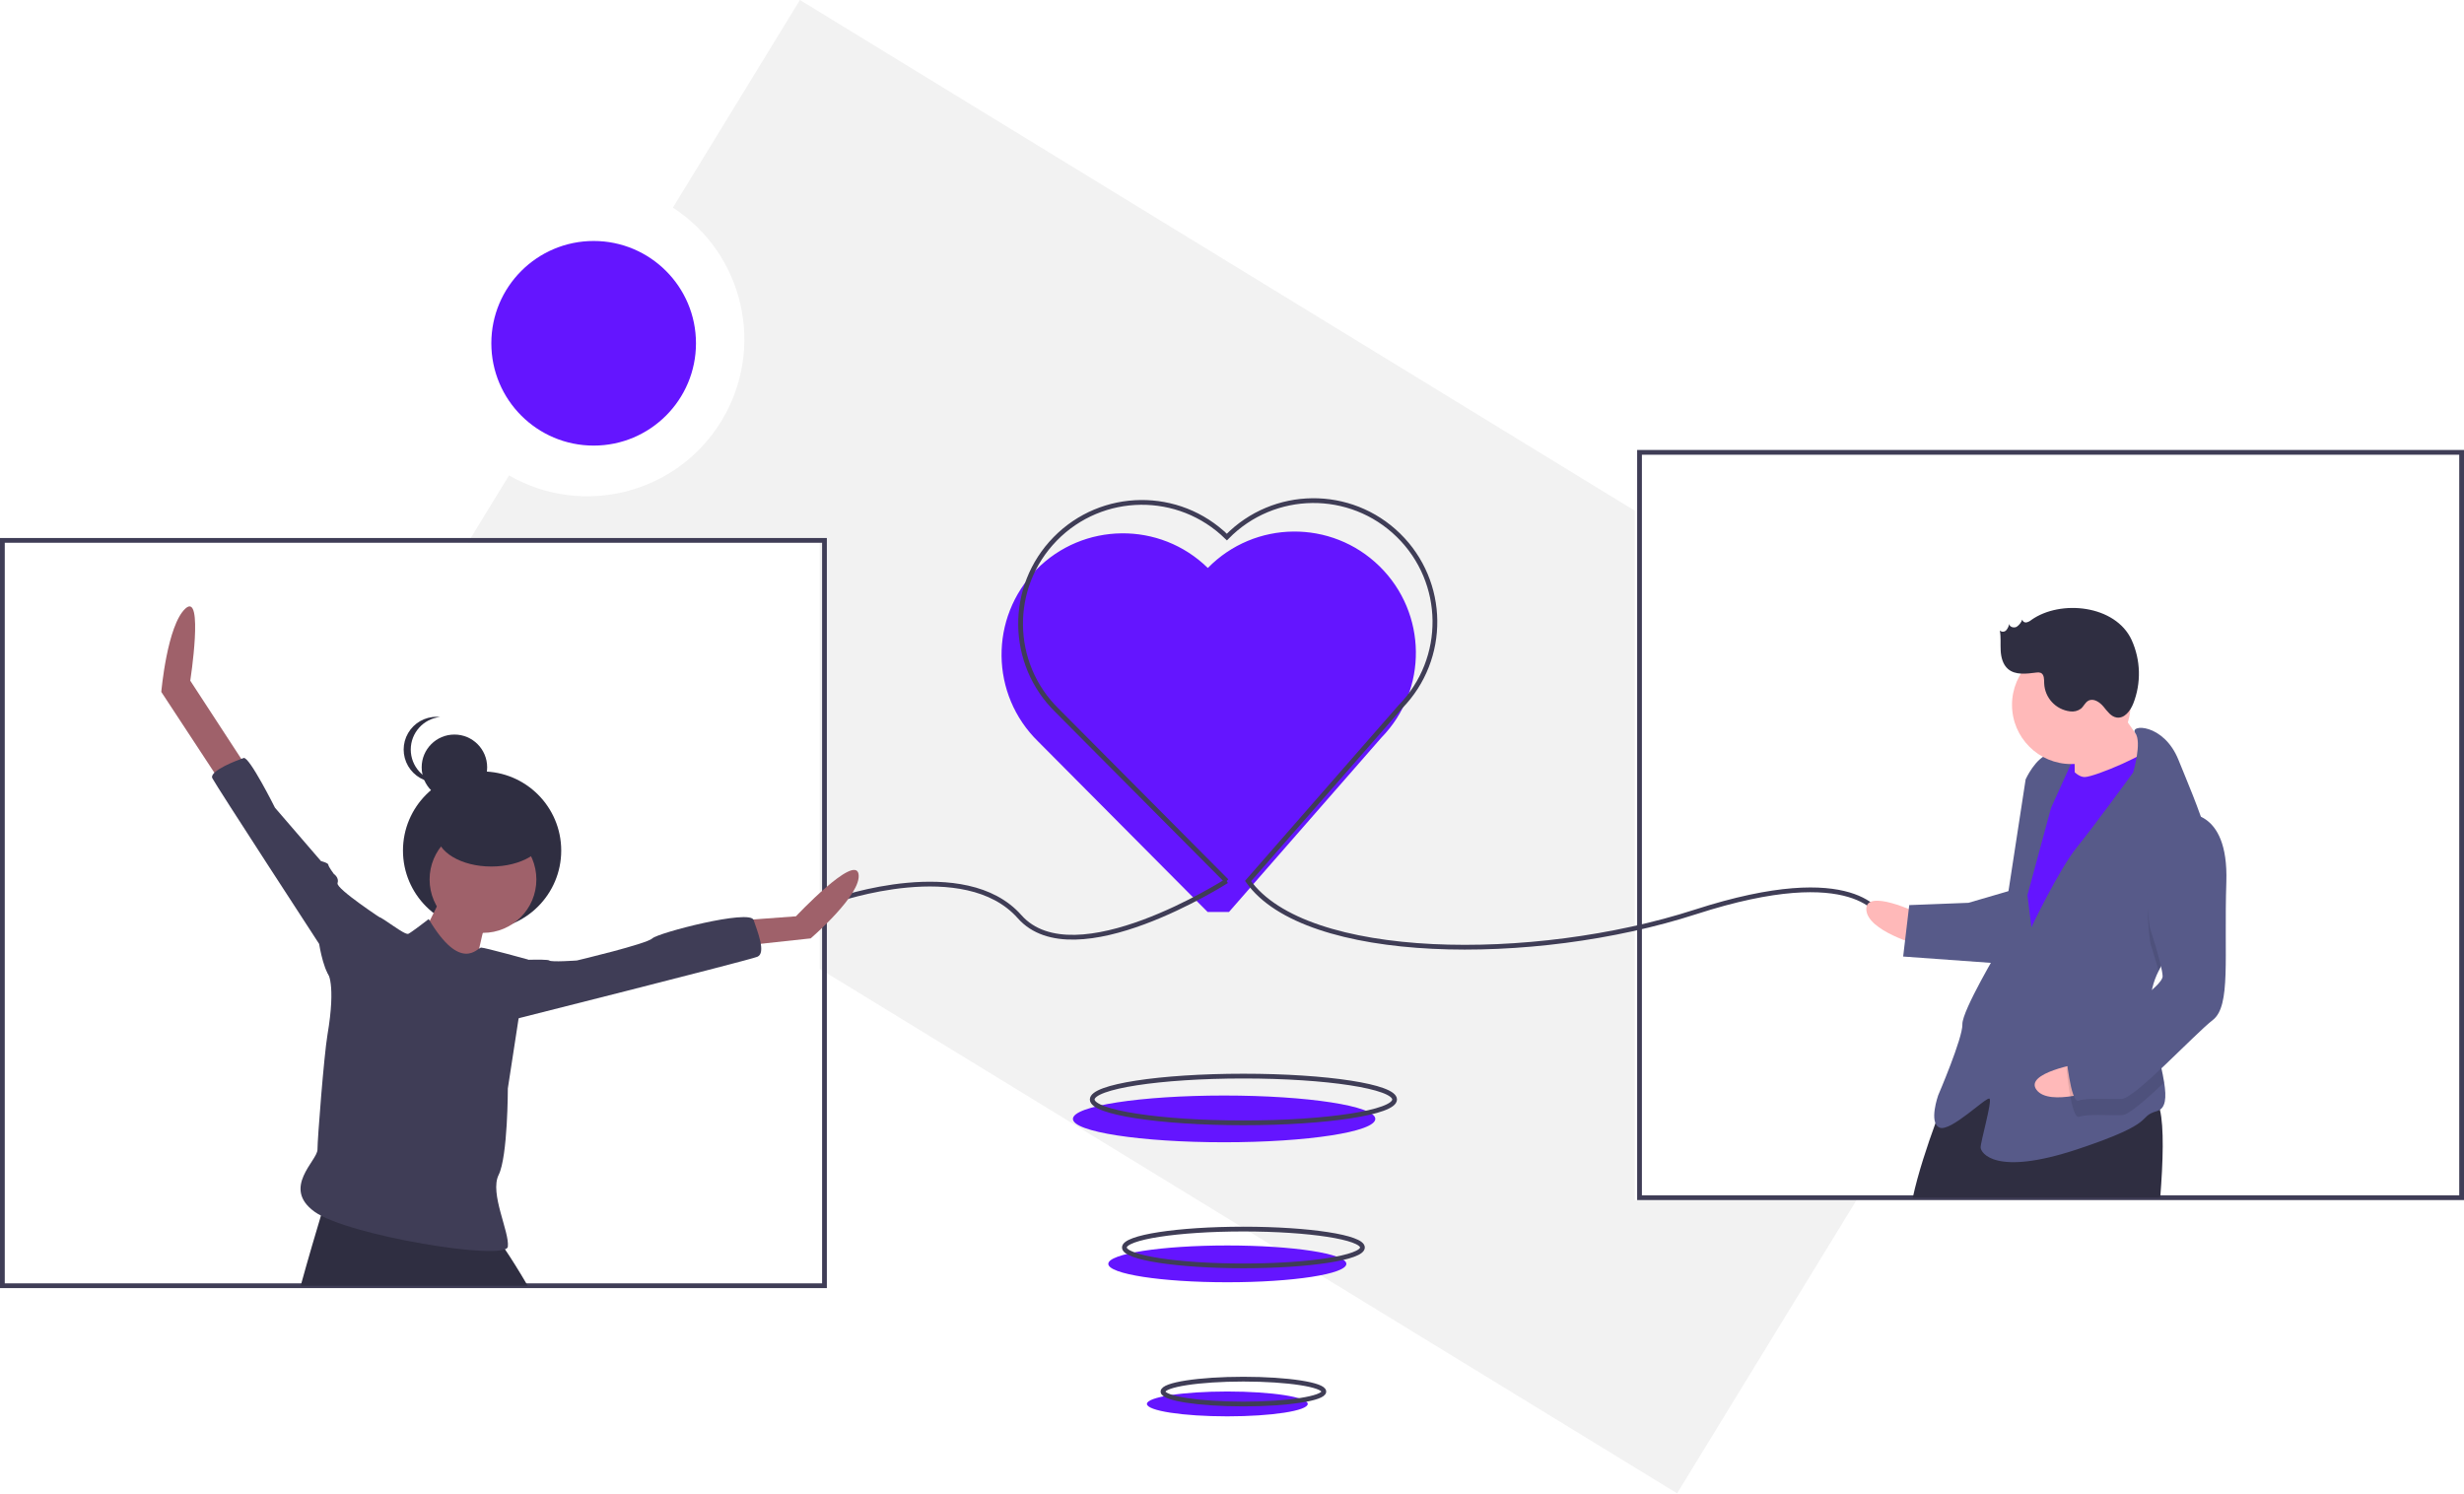
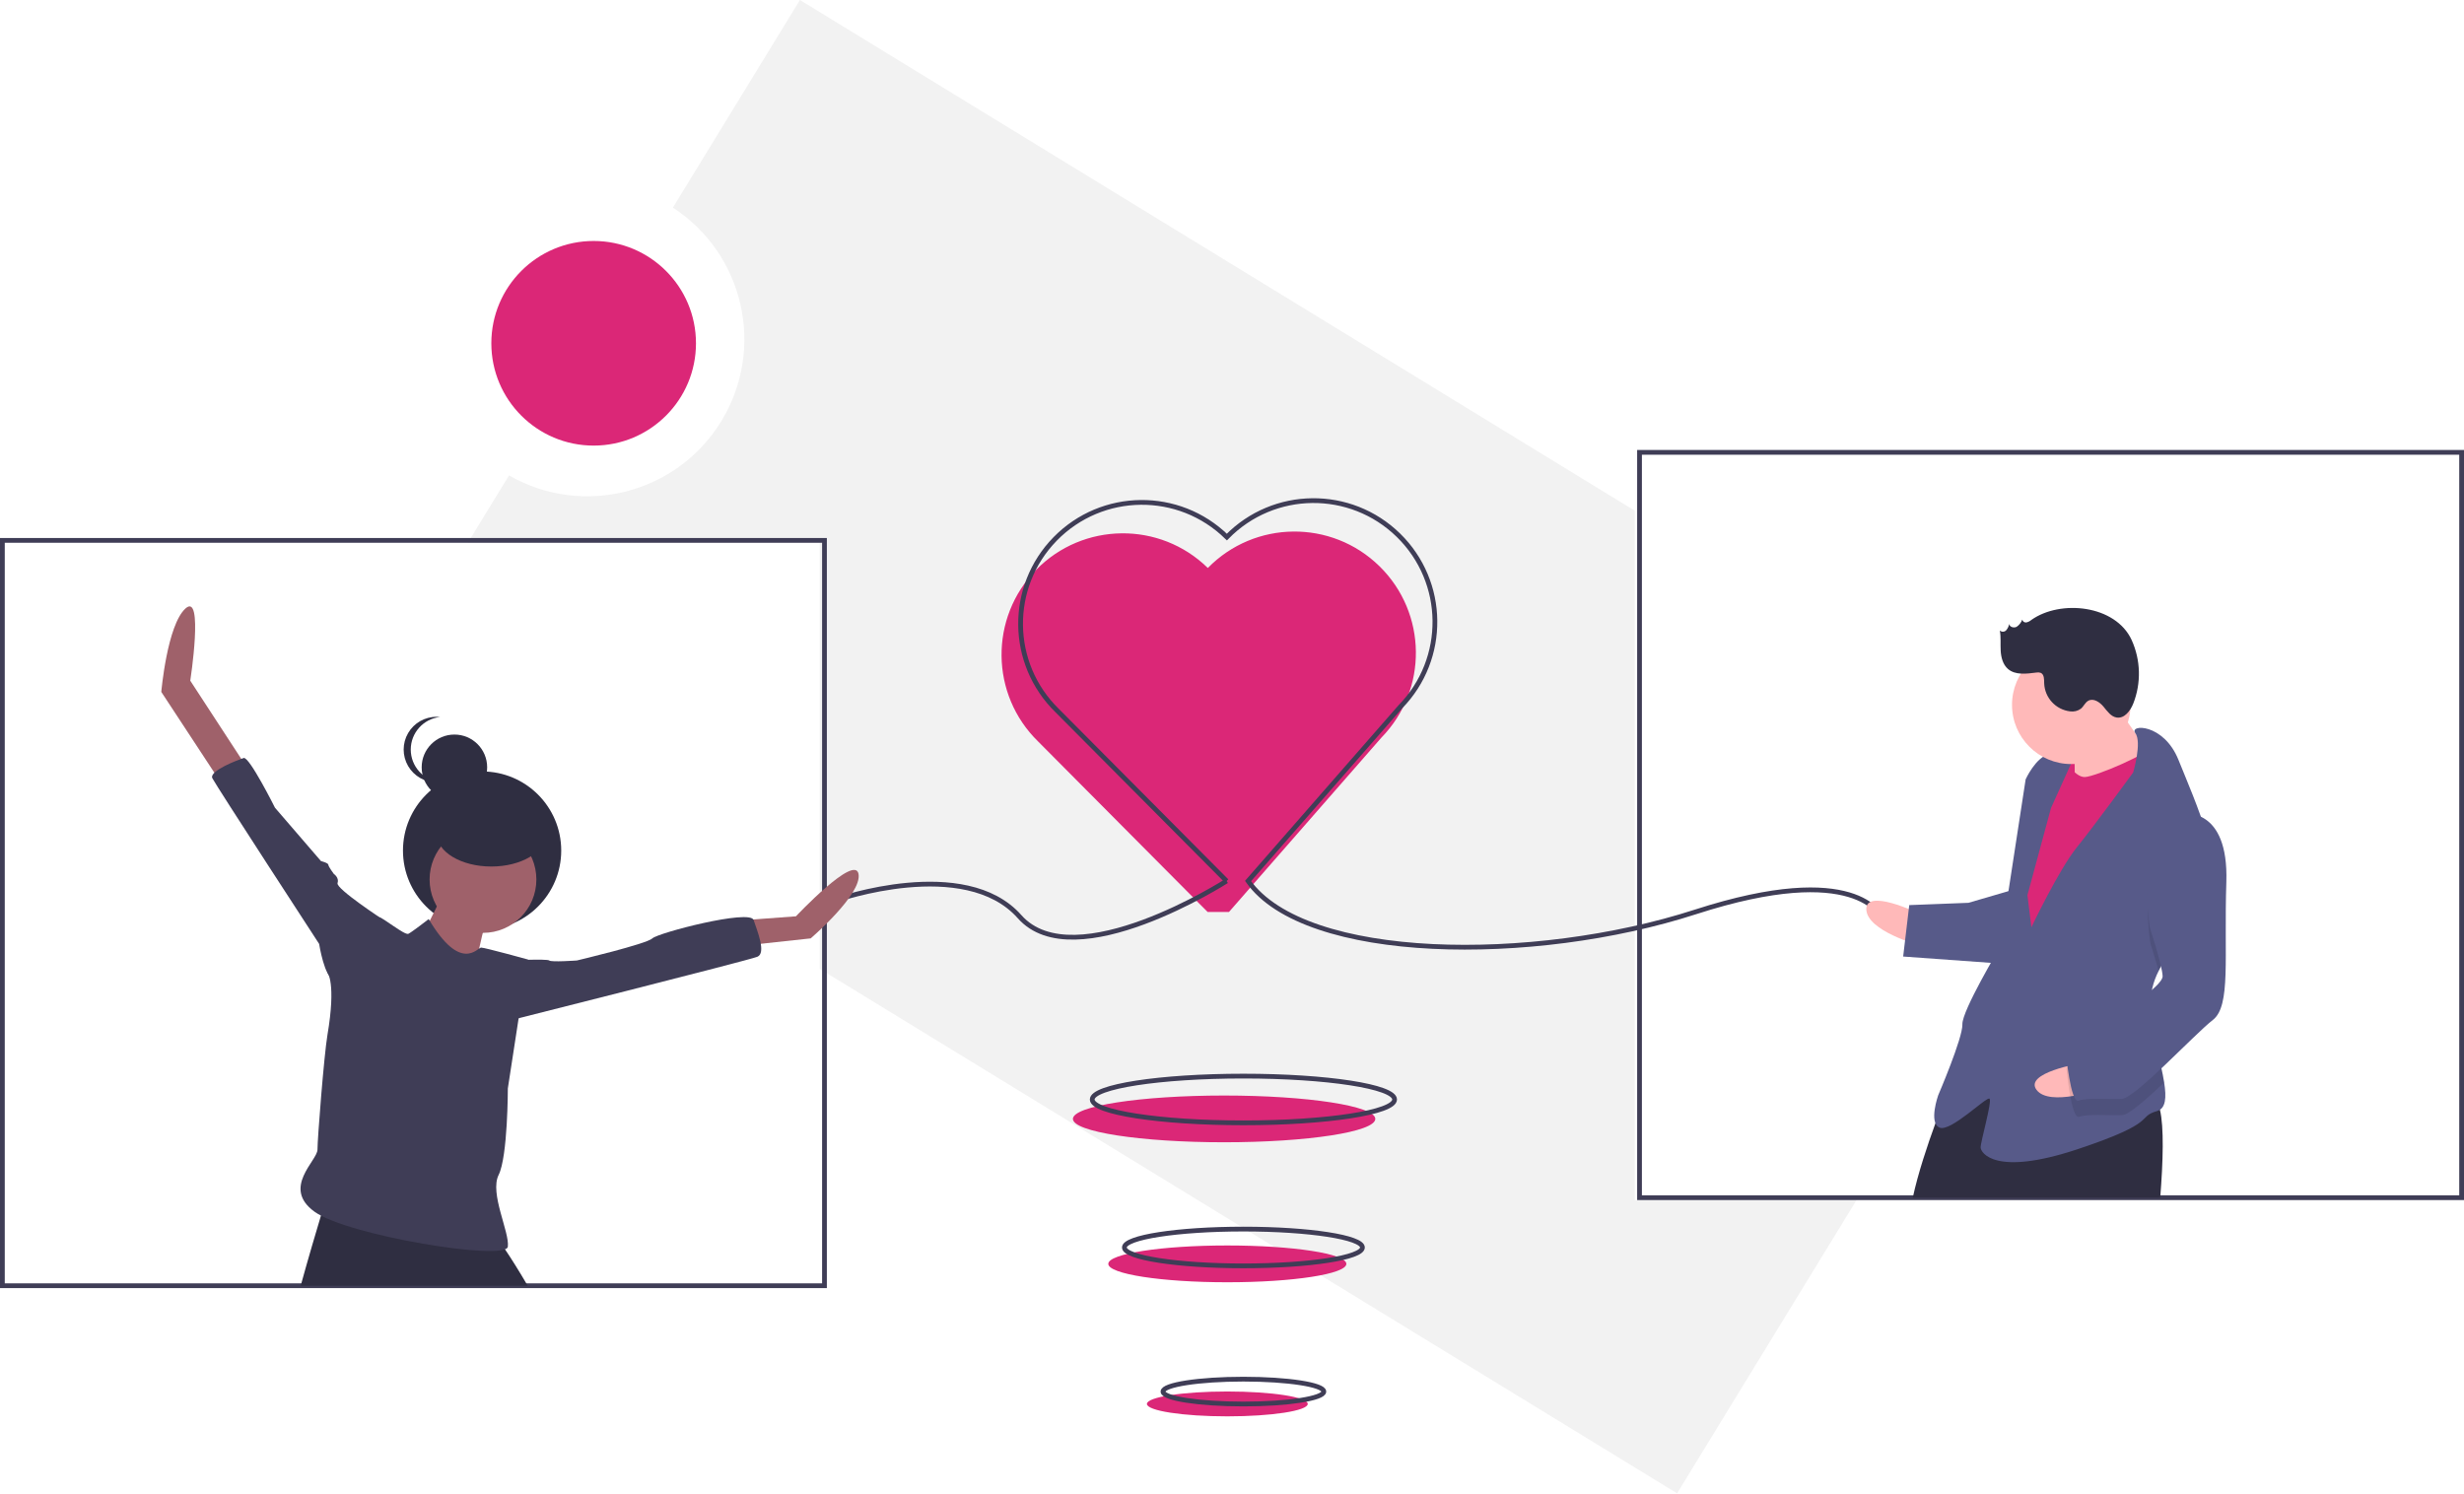
<svg xmlns="http://www.w3.org/2000/svg" id="fbf61bc7-949a-4ad5-bdf9-42522344582c" data-name="Layer 1" width="1035.48" height="627.636" viewBox="0 0 1035.48 627.636">
  <path d="M769.26,350.83,418.423,136.182l-53.388,87.261a65.991,65.991,0,0,1-68.854,112.541l-17.325,28.317H426.74V543.374l360.31,220.444,75.411-123.257H769.26Z" transform="translate(-82.26001 -136.1818)" fill="#f2f2f2" />
-   <ellipse cx="514.424" cy="470.263" rx="63.537" ry="9.822" fill="#6415ff" />
-   <path d="M598.74,519.461l64.018-73.234a51,51,0,0,0-72.915-71.326,51,51,0,1,0-71.326,72.915L589.74,519.461" transform="translate(-82.26001 -136.1818)" fill="#6415ff" />
+   <ellipse cx="514.424" cy="470.263" rx="63.537" ry="9.822" fill="#DB2777" />
+   <path d="M598.74,519.461l64.018-73.234a51,51,0,0,0-72.915-71.326,51,51,0,1,0-71.326,72.915L589.74,519.461" transform="translate(-82.26001 -136.1818)" fill="#DB2777" />
  <rect x="1" y="227.119" width="345.48" height="313.26" fill="none" stroke="#3f3d56" stroke-miterlimit="10" stroke-width="2" />
  <rect x="689" y="190.119" width="345.48" height="313.26" fill="none" stroke="#3f3d56" stroke-miterlimit="10" stroke-width="2" />
-   <circle cx="249.48" cy="144.279" r="43" fill="#6415ff" />
+   <circle cx="249.48" cy="144.279" r="43" fill="#DB2777" />
  <path d="M433.74,514.461s54-19,77,7,87-15,87-15" transform="translate(-82.26001 -136.1818)" fill="none" stroke="#3f3d56" stroke-miterlimit="10" stroke-width="2" />
  <path d="M872.74,521.461s-10-24-78-2-164,21-188-13l64.018-73.234a51,51,0,0,0-72.915-71.326,51,51,0,1,0-71.326,72.915L597.74,506.461" transform="translate(-82.26001 -136.1818)" fill="none" stroke="#3f3d56" stroke-miterlimit="10" stroke-width="2" />
  <ellipse cx="522.536" cy="462.101" rx="63.537" ry="9.822" fill="none" stroke="#3f3d56" stroke-miterlimit="10" stroke-width="2" />
-   <ellipse cx="515.776" cy="531.192" rx="50.019" ry="7.732" fill="#6415ff" />
-   <ellipse cx="515.776" cy="590.055" rx="33.796" ry="5.224" fill="#6415ff" />
+   <ellipse cx="515.776" cy="531.192" rx="50.019" ry="7.732" fill="#DB2777" />
+   <ellipse cx="515.776" cy="590.055" rx="33.796" ry="5.224" fill="#DB2777" />
  <ellipse cx="522.536" cy="524.304" rx="50.019" ry="7.732" fill="none" stroke="#3f3d56" stroke-miterlimit="10" stroke-width="2" />
  <ellipse cx="522.536" cy="584.87" rx="33.796" ry="5.224" fill="none" stroke="#3f3d56" stroke-miterlimit="10" stroke-width="2" />
  <circle cx="202.598" cy="357.484" r="33.252" fill="#2f2e41" />
  <path d="M268.985,510.465s-10.831,23.983-13.925,24.756,25.53,14.699,25.53,14.699,5.415-29.398,7.736-30.945S268.985,510.465,268.985,510.465Z" transform="translate(-82.26001 -136.1818)" fill="#9f616a" />
  <circle cx="202.971" cy="369.641" r="22.435" fill="#9f616a" />
  <path d="M304.02,676.561h-95.4c3.19-11.59,6.6-23.08,8.52-29.46.97-3.2,1.56-5.12,1.56-5.12s71.95,15.47,73.49,16.25a18.226,18.226,0,0,1,2.29,3.02C296.73,664.551,300.32,670.221,304.02,676.561Z" transform="translate(-82.26001 -136.1818)" fill="#2f2e41" />
  <path d="M185.433,457.858l-23.209-35.587s5.739-37.331-1.997-30.368-10.185,35.08-10.185,35.08l26.88,40.933Z" transform="translate(-82.26001 -136.1818)" fill="#9f616a" />
  <path d="M395.861,522.843l20.888-1.547s24.756-26.303,26.303-17.794-20.114,27.077-20.114,27.077l-28.624,3.095Z" transform="translate(-82.26001 -136.1818)" fill="#9f616a" />
  <path d="M243.455,530.579v-7.736s-20.114-13.152-19.341-15.473-1.547-3.868-1.547-3.868-2.321-3.095-2.321-3.868-3.095-1.547-3.095-1.547L197.811,475.651s-10.831-21.662-13.152-20.888-14.699,5.415-13.152,8.51,44.871,69.627,44.871,69.627,2.321,14.699,6.189,14.699S243.455,530.579,243.455,530.579Z" transform="translate(-82.26001 -136.1818)" fill="#3f3d56" />
  <path d="M295.289,539.863s17.02-.774,17.794,0,11.604,0,11.604,0,29.398-6.963,31.719-9.284,41.002-12.378,42.55-7.736,5.415,13.925,1.547,15.473S292.194,566.166,292.194,566.166Z" transform="translate(-82.26001 -136.1818)" fill="#3f3d56" />
  <circle cx="190.966" cy="322.486" r="13.76" fill="#2f2e41" />
  <path d="M254.88,451.215a13.761,13.761,0,0,1,12.326-13.685,13.915,13.915,0,0,0-1.433-.074,13.76,13.76,0,1,0,0,27.519,13.912,13.912,0,0,0,1.433-.074A13.761,13.761,0,0,1,254.88,451.215Z" transform="translate(-82.26001 -136.1818)" fill="#2f2e41" />
  <ellipse cx="206.467" cy="350.433" rx="22.933" ry="13.76" fill="#2f2e41" />
  <path d="M262.409,522.456s-6.963,5.415-8.51,6.189-10.831-6.963-12.378-6.963-21.662,23.209-21.662,23.209,3.738,4.306,0,26.303c-1.402,8.25-4.183,43.521-4.183,48.162s-15.158,16.049-1.232,26.106,80.458,20.888,81.231,14.699-7.736-22.435-3.868-30.172,3.868-36.361,3.868-36.361l4.642-30.172,3.868-23.983s-18.18-5.029-19.728-5.029S275.948,545.278,262.409,522.456Z" transform="translate(-82.26001 -136.1818)" fill="#3f3d56" />
-   <rect x="944.106" y="448.866" width="15.843" height="20.369" transform="translate(-99.33277 -98.94691) rotate(-2.22071)" fill="#6415ff" />
+   <rect x="944.106" y="448.866" width="15.843" height="20.369" transform="translate(-99.33277 -98.94691) rotate(-2.22071)" fill="#DB2777" />
  <path d="M888.135,519.85s-21.923-10.475-21.572-1.428,22.098,14.998,22.098,14.998Z" transform="translate(-82.26001 -136.1818)" fill="#ffb9b9" />
  <path d="M990.08,639.561H886.09c2.17-10.18,6.3-22.46,9.53-31.31,2.56-7,4.54-11.86,4.54-11.86,11.81-13.32,28.95-13.66,45.03-10.37,1.92.39,3.83.83,5.71,1.32.22.05.44.11.66.17,3.76.97,7.41,2.09,10.86,3.21,5.95,1.94,11.32,3.9,15.66,5.23a38.586,38.586,0,0,0,6.7,1.57,11.374,11.374,0,0,0,1.5.06c1.72-.07,2.91,1.78,3.68,5.01C991.7,609.881,991.3,624.241,990.08,639.561Z" transform="translate(-82.26001 -136.1818)" fill="#2f2e41" />
  <path d="M969.567,429.492s12.053,18.785,16.752,23.132-8.52,13.92-8.52,13.92l-23.658,3.182s.298-21.528-.921-23.746S969.567,429.492,969.567,429.492Z" transform="translate(-82.26001 -136.1818)" fill="#ffb9b9" />
-   <path d="M949.003,454.072s4.874,8.871,9.397,8.695,27.918-10.142,28.918-13.579,7.749,24.614,7.749,24.614L937.82,574.547,923.856,564.896l6.766-59.151,5.557-31.925Z" transform="translate(-82.26001 -136.1818)" fill="#6415ff" />
+   <path d="M949.003,454.072s4.874,8.871,9.397,8.695,27.918-10.142,28.918-13.579,7.749,24.614,7.749,24.614L937.82,574.547,923.856,564.896l6.766-59.151,5.557-31.925Z" transform="translate(-82.26001 -136.1818)" fill="#DB2777" />
  <path d="M989.429,544.234a31.679,31.679,0,0,0-3.512,14.858c.009.226.018.452.038.678.542,10.466,4.397,22.569,5.78,31.372,1.004,6.314.718,10.923-2.977,12.006-8.958,2.612,1.306,4.479-33.353,16.015s-40.708,1.579-40.795-.683,4.908-19.442,3.734-20.529-16.435,14.227-21.046,12.141-.526-13.569-.526-13.569,10.387-24.185,10.168-29.838,15.734-32.319,15.734-32.319L933.523,463.732s4.172-9.222,9.782-10.572a13.897,13.897,0,0,1,10.265,1.867l-9.388,20.748-9.905,36.623,1.657,13.525s11.518-24.228,19.082-33.582,23.693-31.495,23.693-31.495,3.765-12.705.923-16.502c-2.843-3.808,11.857-4.378,18.125,11.233,3.322,8.274,8.715,20.613,12.094,32.101,3.011,10.177,4.433,19.692,1.45,25.13C1006.743,521.117,995.275,532.037,989.429,544.234Z" transform="translate(-82.26001 -136.1818)" fill="#575a89" />
  <path d="M1011.301,512.809c-4.559,8.308-16.026,19.228-21.872,31.425-1.527-5.501-3.39-11.193-3.39-11.193s-7.145-38.227,13.989-48.106a14.144,14.144,0,0,1,9.823,2.745C1012.862,497.856,1014.284,507.371,1011.301,512.809Z" transform="translate(-82.26001 -136.1818)" opacity="0.1" />
  <path d="M927.405,510.4l-17.917,5.225-24.877.965-2.559,21.616,40.883,2.945S933.147,512.442,927.405,510.4Z" transform="translate(-82.26001 -136.1818)" fill="#575a89" />
  <path d="M956.621,583.08s-23.969,3.977-18.498,11.19,26.705-.37,26.705-.37Z" transform="translate(-82.26001 -136.1818)" fill="#ffb9b9" />
  <path d="M985.955,559.77c.542,10.466,4.397,22.569,5.78,31.372-7.636,7.227-14.897,13.601-17.633,13.707-5.654.219-14.744-.561-18.092.702s-5.312-20.178-5.312-20.178,1.998-6.872,10.913-10.615C967.627,572.224,979.161,565.356,985.955,559.77Z" transform="translate(-82.26001 -136.1818)" opacity="0.1" />
  <path d="M999.765,478.15s19.135-3.007,18.102,28.742,2.017,52.015-5.679,57.976S979.492,597.845,973.839,598.064s-14.744-.561-18.092.702-5.312-20.178-5.312-20.178,1.998-6.872,10.913-10.615,29.917-17.015,29.741-21.538-5.312-20.178-5.312-20.178S978.631,488.029,999.765,478.15Z" transform="translate(-82.26001 -136.1818)" fill="#575a89" />
  <circle cx="870.433" cy="296.23" r="24.896" fill="#ffb9b9" />
  <path d="M935.93,396.729a4.807,4.807,0,0,1-2.093,1.05,1.494,1.494,0,0,1-1.731-1.199,6.207,6.207,0,0,1-2.375,3.046c-1.163.606-2.961.098-3.129-1.203a5.489,5.489,0,0,1-1.263,2.667,1.892,1.892,0,0,1-2.66.089c.509,2.783.195,5.645.355,8.47s.913,5.82,3.047,7.677c3.113,2.709,7.793,2.04,11.887,1.527a3.608,3.608,0,0,1,1.863.102c1.533.653,1.463,2.787,1.484,4.453a12.374,12.374,0,0,0,10.835,11.751,6.203,6.203,0,0,0,4.61-1.125c1.162-.985,1.756-2.591,3.088-3.331,2.167-1.204,4.795.552,6.379,2.458s3.146,4.252,5.6,4.601c3.246.462,5.718-2.846,6.931-5.892a34.348,34.348,0,0,0-.683-26.689C971.299,390.409,948.147,388.072,935.93,396.729Z" transform="translate(-82.26001 -136.1818)" fill="#2f2e41" />
</svg>
